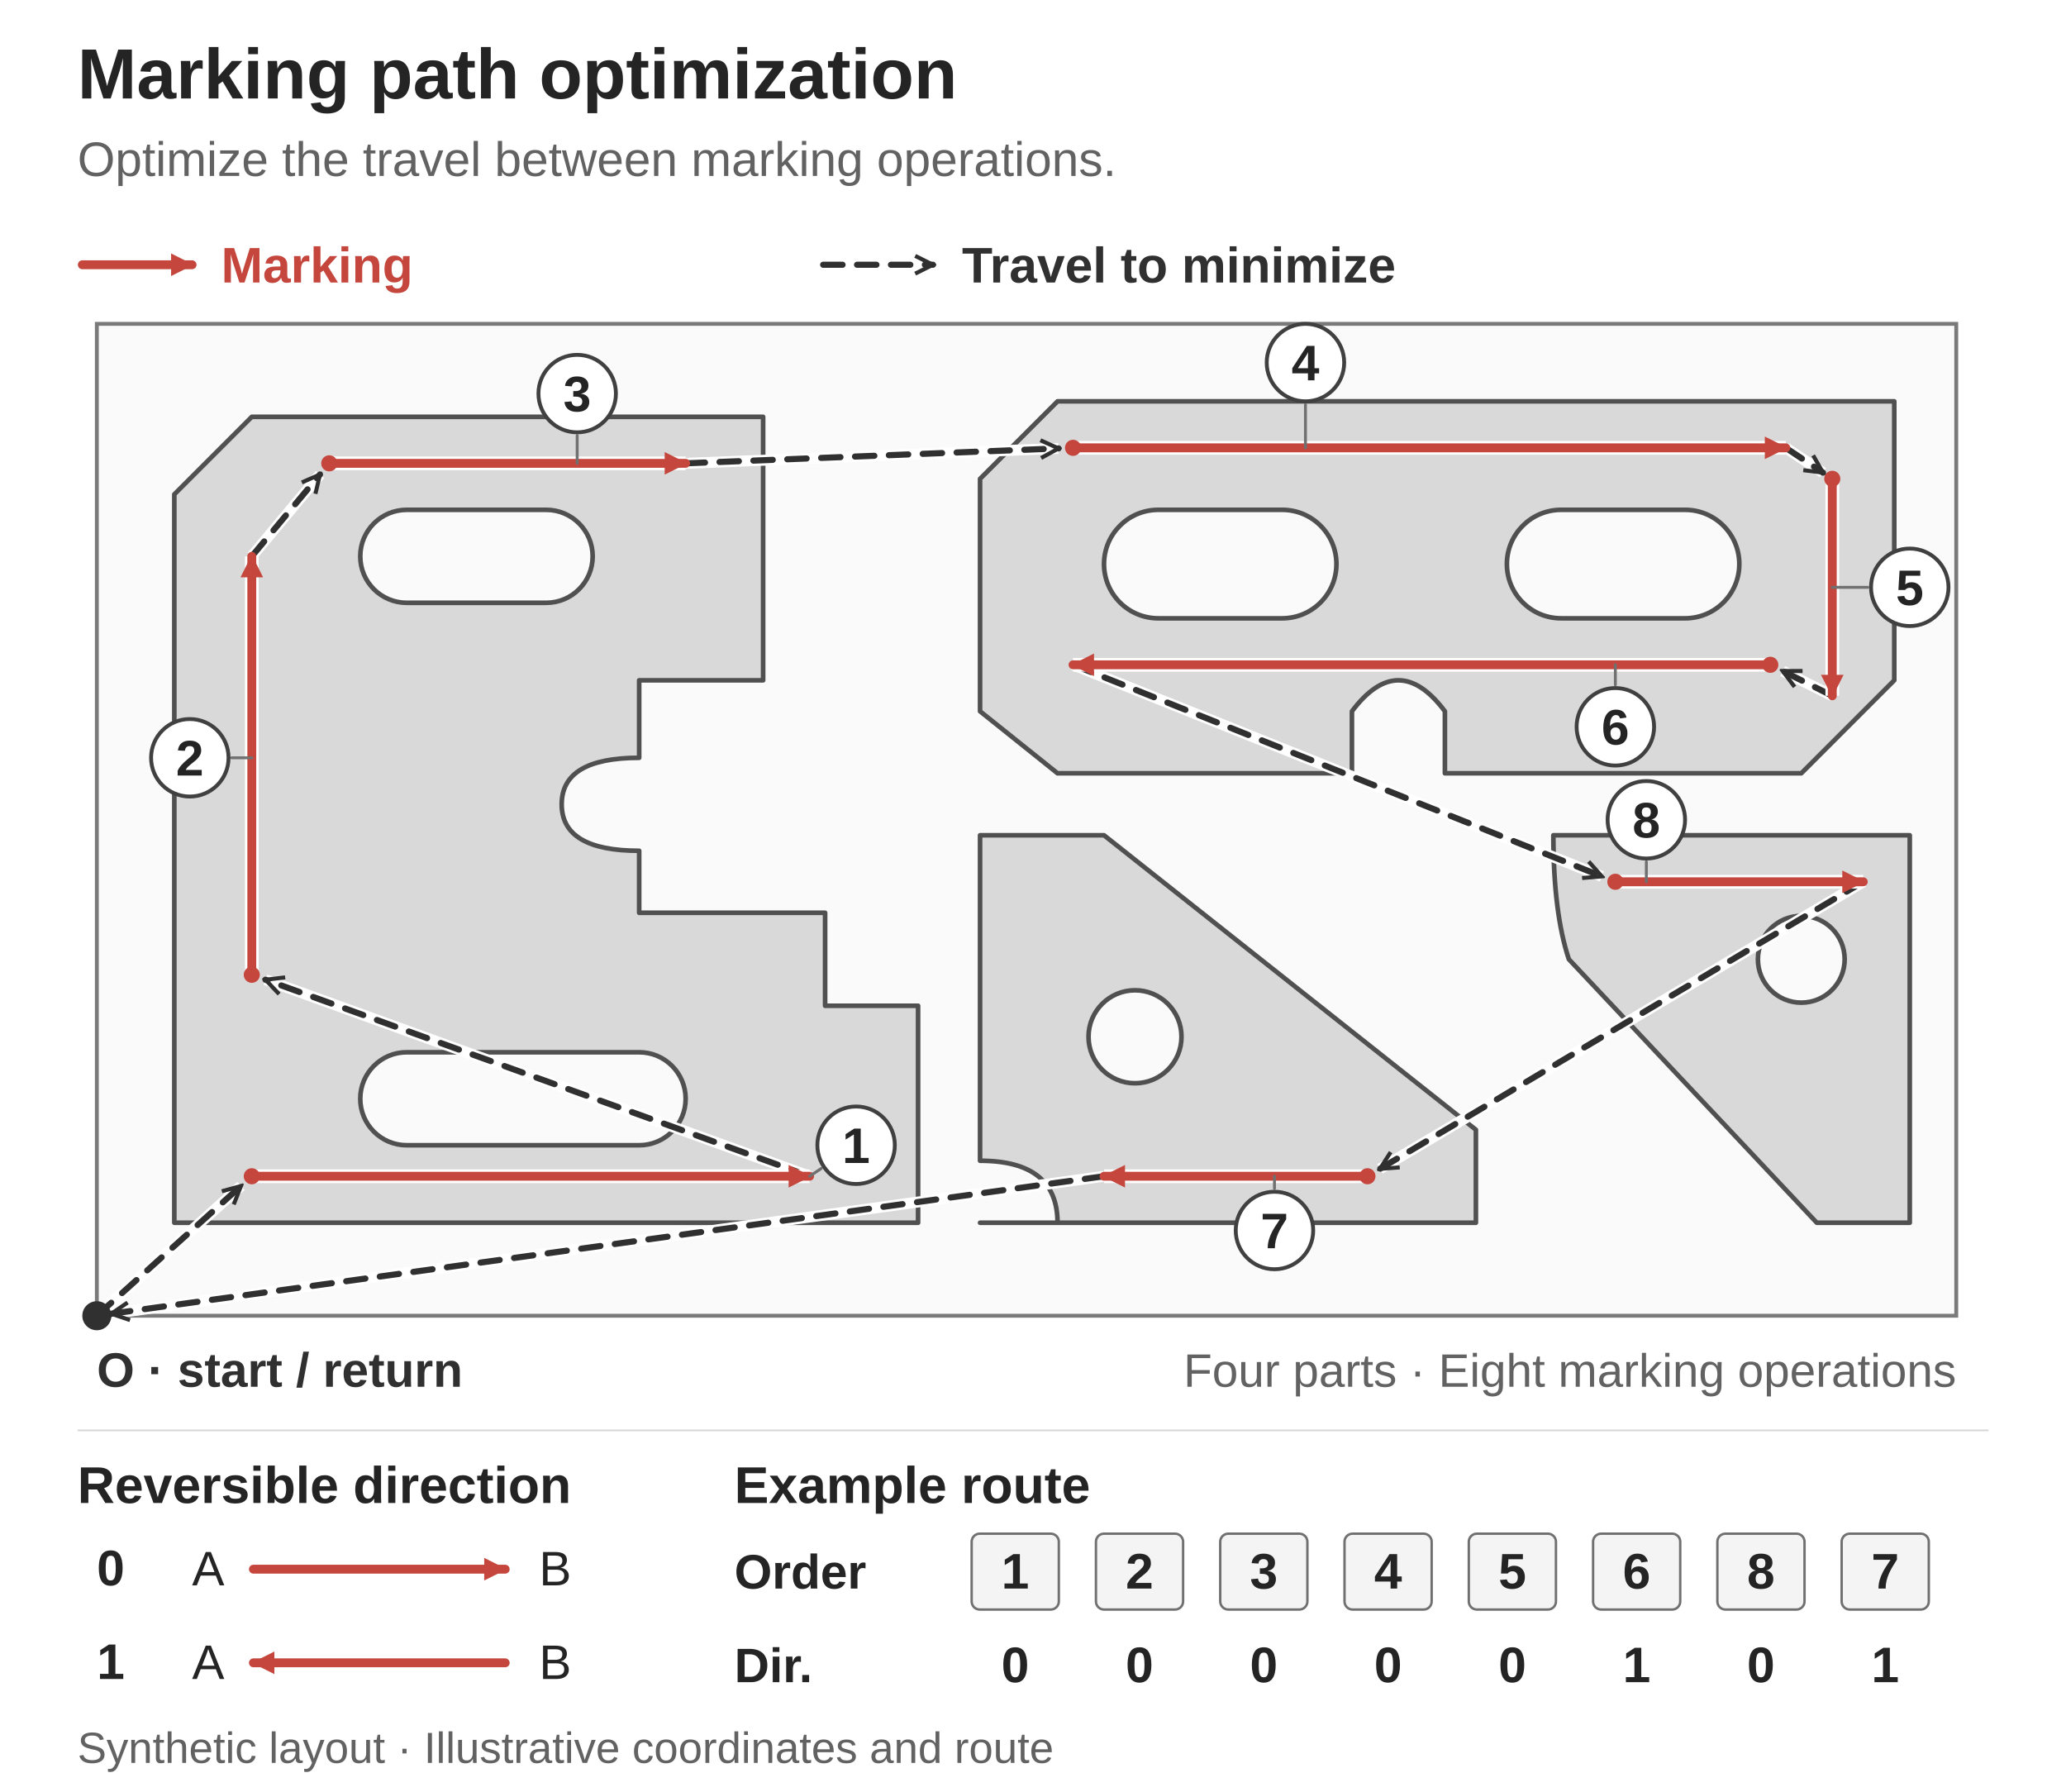
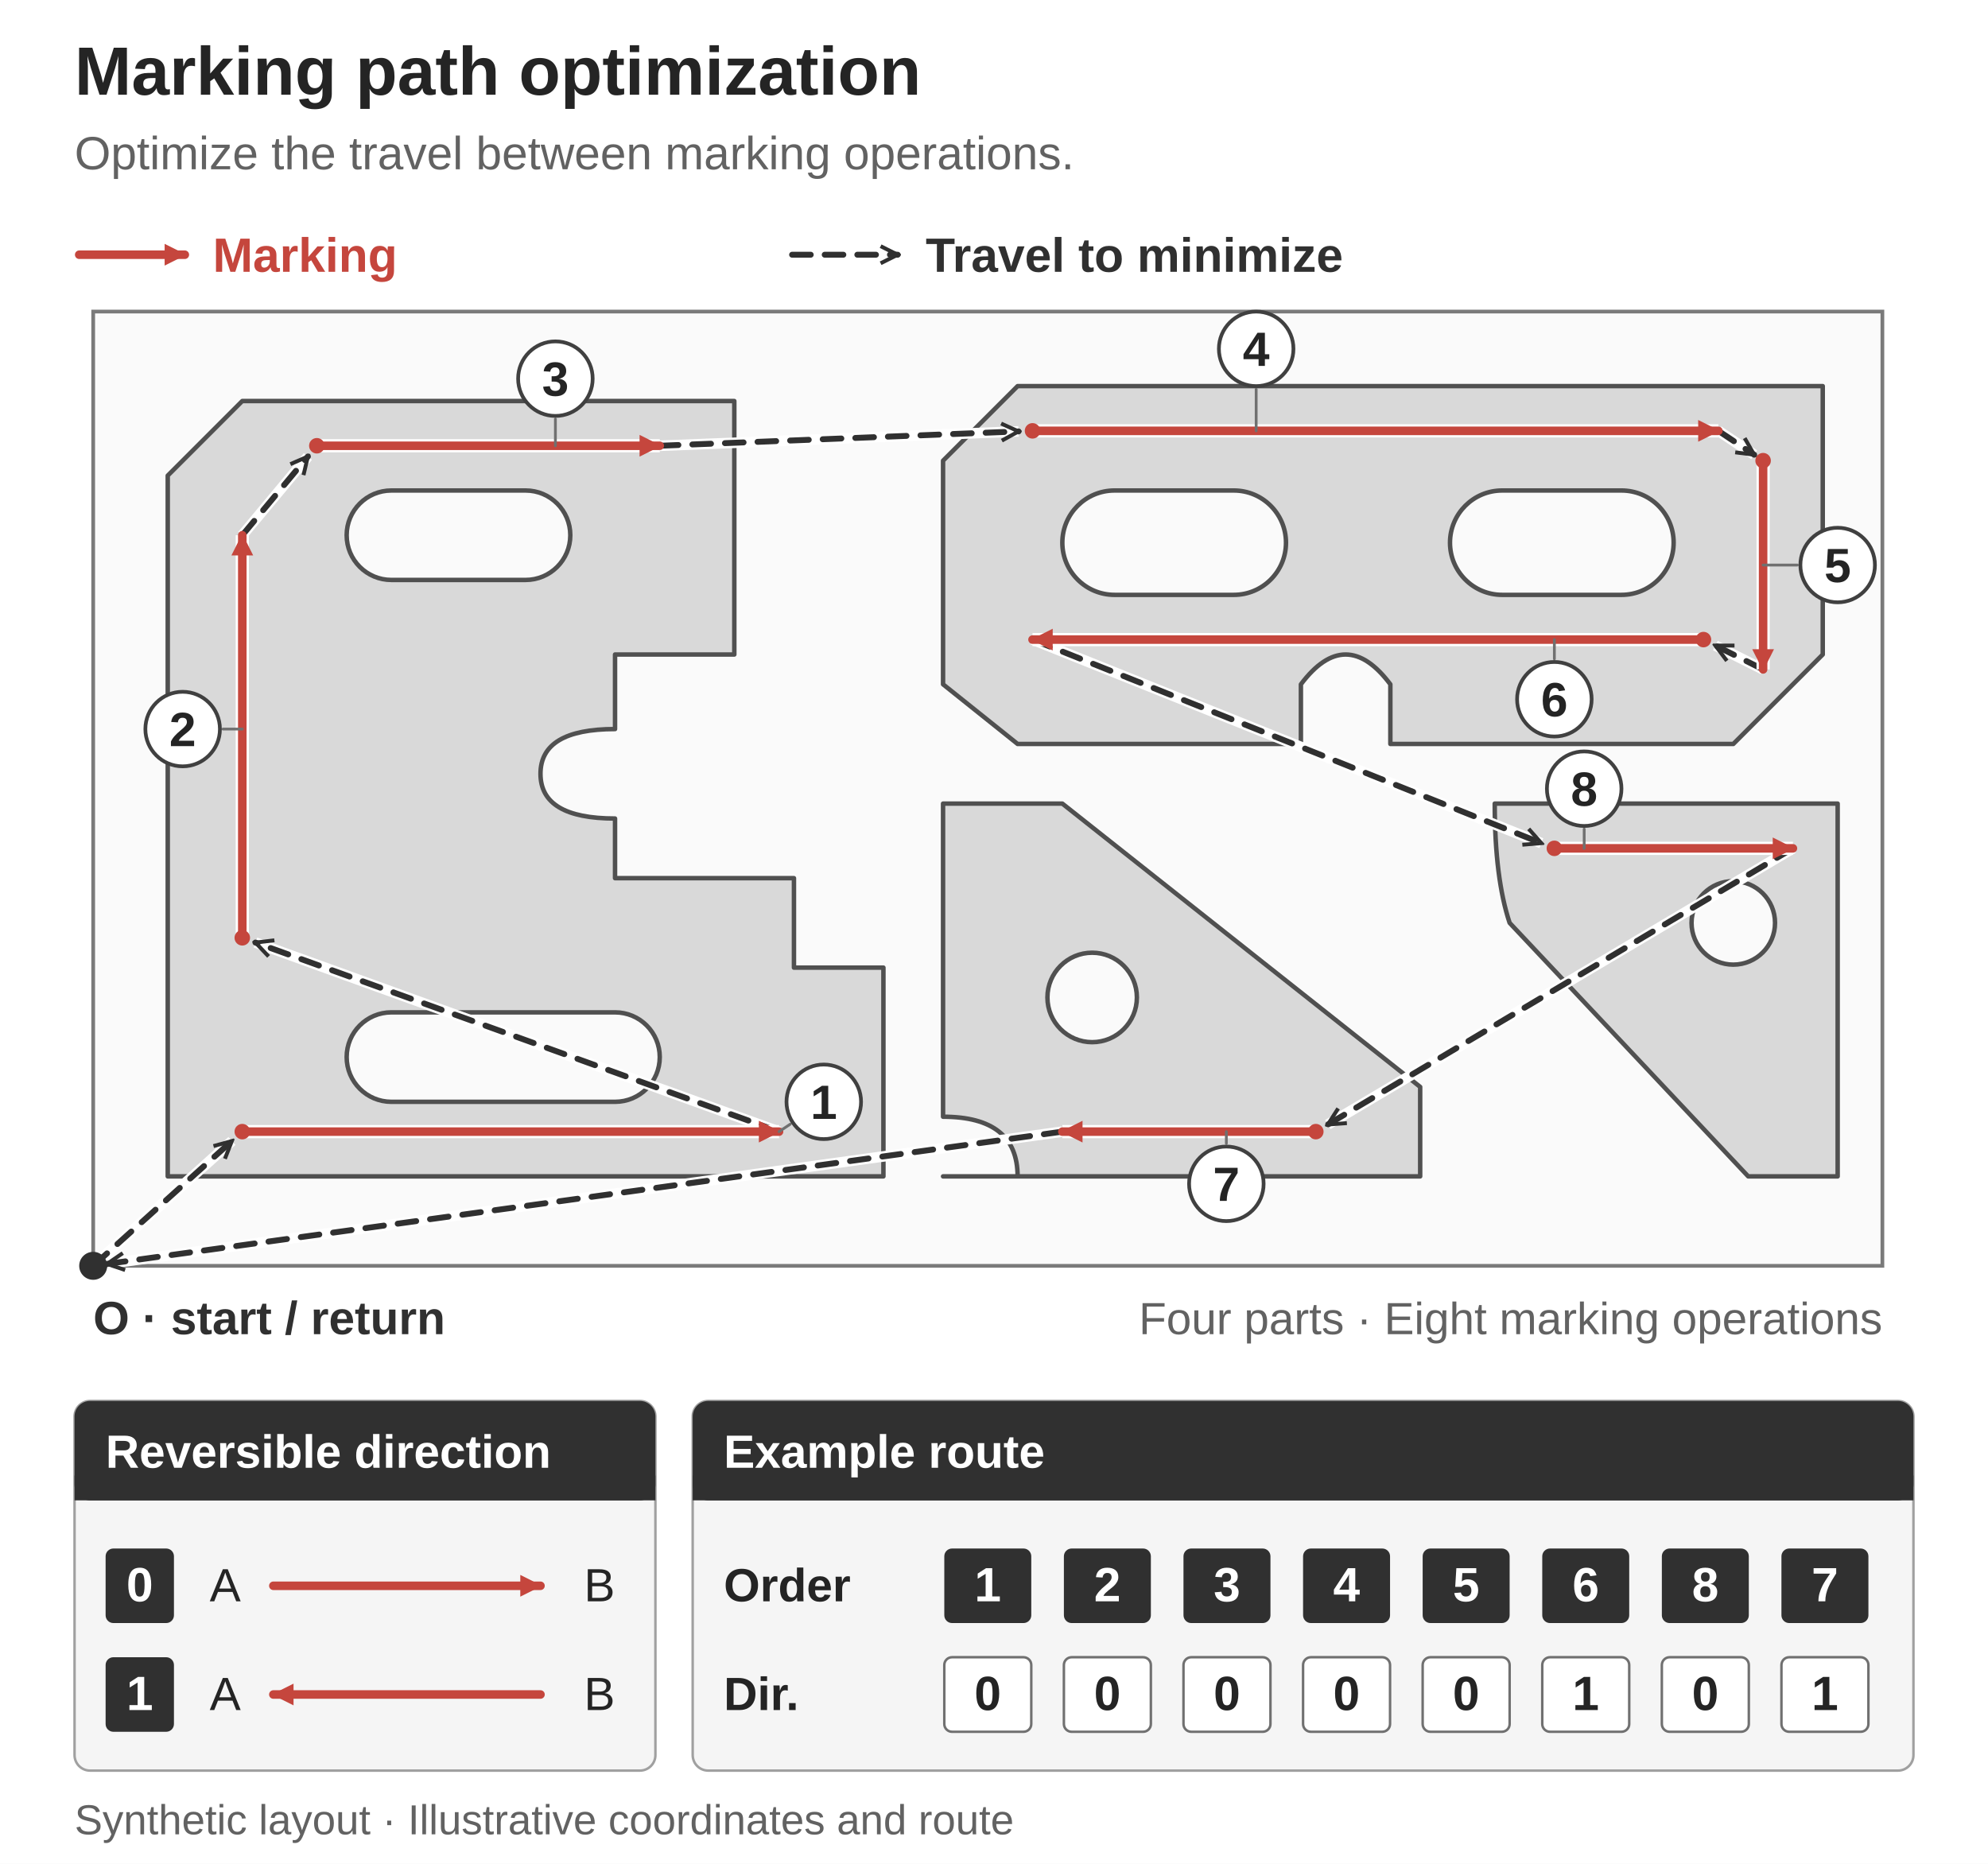
- <svg xmlns="http://www.w3.org/2000/svg" width="1280" height="1110" viewBox="0 0 1280 1110" role="img" aria-labelledby="title desc">
+ <svg xmlns="http://www.w3.org/2000/svg" width="1280" height="1200" viewBox="0 0 1280 1200" role="img" aria-labelledby="title desc">
  <defs>
    <marker id="travel_arrow" markerWidth="15" markerHeight="15" refX="13" refY="7.5" orient="auto" markerUnits="userSpaceOnUse">
      <path d="M2,2 L13,7.5 L2,13" fill="none" stroke="#303030" stroke-width="2.5" />
    </marker>
    <marker id="mark_arrow" markerWidth="16" markerHeight="16" refX="14" refY="8" orient="auto" markerUnits="userSpaceOnUse">
      <path d="M1,1 L15,8 L1,15 Z" fill="#c5463d" />
    </marker>
  </defs>
-   <rect width="1280" height="1110" fill="#fff" />
+   <rect width="1280" height="1200" fill="#fff" />
  <g font-family="Arial, Helvetica, sans-serif">
    <text x="48" y="61" font-size="44" fill="#242424" font-weight="bold" text-anchor="start">Marking path optimization</text>
    <text x="48" y="109" font-size="30" fill="#626262" font-weight="normal" text-anchor="start">Optimize the travel between marking operations.</text>
    <line x1="51.00" y1="164.00" x2="119.00" y2="164.00" stroke="#c5463d" stroke-width="5.5" stroke-linecap="round" marker-end="url(#mark_arrow)" />
    <text x="137" y="175" font-size="31" fill="#c5463d" font-weight="bold" text-anchor="start">Marking</text>
    <line x1="510.00" y1="164.00" x2="578.00" y2="164.00" stroke="#303030" stroke-width="3.8" stroke-linecap="round" marker-end="url(#travel_arrow)" stroke-dasharray="12 9" />
    <text x="596" y="175" font-size="31" fill="#303030" font-weight="bold" text-anchor="start">Travel to minimize</text>
    <rect x="60" y="200.6" width="1152" height="614.4" fill="#fafafa" stroke="#7a7a7a" stroke-width="2.4" />
    <path d="M5,6 L53,6 L53,20 L47,20 L47,26 L35,26 L35,30 Q30,30 30,33 Q30,36 35,36 L35,41 L43,41 L43,58 L10,58 L5,53 Z M20,46 L29,46 A3,3 0 0 1 29,52 L20,52 A3,3 0 0 1 20,46 Z M20,11 L35,11 A3,3 0 0 1 35,17 L20,17 A3,3 0 0 1 20,11 Z" transform="translate(60 815) scale(9.6 -9.6)" fill="#d9d9d9" fill-rule="evenodd" stroke="#505050" stroke-width="0.30" stroke-linejoin="round" />
    <path d="M57,39 L62,35 L81,35 L81,39 Q84,43 87,39 L87,35 L110,35 L116,41 L116,59 L62,59 L57,54 Z M68.5,45 L76.5,45 A3.5,3.5 0 0 1 76.5,52 L68.5,52 A3.5,3.5 0 0 1 68.5,45 Z M94.5,45 L102.5,45 A3.5,3.5 0 0 1 102.5,52 L94.5,52 A3.5,3.5 0 0 1 94.5,45 Z" transform="translate(60 815) scale(9.6 -9.6)" fill="#d9d9d9" fill-rule="evenodd" stroke="#505050" stroke-width="0.30" stroke-linejoin="round" />
    <path d="M57,6 L89,6 L89,12 L65,31 L57,31 L57,10 Q62,10 62,6 Z M70,18 A3,3 0 1 0 64,18 A3,3 0 1 0 70,18 Z" transform="translate(60 815) scale(9.6 -9.6)" fill="#d9d9d9" fill-rule="evenodd" stroke="#505050" stroke-width="0.30" stroke-linejoin="round" />
    <path d="M94,31 L117,31 L117,6 L111,6 L95,23 Q94,26 94,31 Z M112.8,23 A2.8,2.8 0 1 0 107.2,23 A2.8,2.8 0 1 0 112.8,23 Z" transform="translate(60 815) scale(9.6 -9.6)" fill="#d9d9d9" fill-rule="evenodd" stroke="#505050" stroke-width="0.30" stroke-linejoin="round" />
    <line x1="60.00" y1="815.00" x2="149.31" y2="734.62" stroke="#fff" stroke-width="6.8" />
    <line x1="60.00" y1="815.00" x2="149.31" y2="734.62" stroke="#303030" stroke-width="3.8" stroke-linecap="round" marker-end="url(#travel_arrow)" stroke-dasharray="12 9" data-travel-leg="0" />
    <line x1="501.60" y1="728.60" x2="164.46" y2="606.86" stroke="#fff" stroke-width="6.8" />
    <line x1="501.60" y1="728.60" x2="164.46" y2="606.86" stroke="#303030" stroke-width="3.8" stroke-linecap="round" marker-end="url(#travel_arrow)" stroke-dasharray="12 9" data-travel-leg="1" />
    <line x1="156.00" y1="344.60" x2="198.24" y2="293.91" stroke="#fff" stroke-width="6.8" />
    <line x1="156.00" y1="344.60" x2="198.24" y2="293.91" stroke="#303030" stroke-width="3.8" stroke-linecap="round" marker-end="url(#travel_arrow)" stroke-dasharray="12 9" data-travel-leg="2" />
    <line x1="424.80" y1="287.00" x2="655.81" y2="277.76" stroke="#fff" stroke-width="6.8" />
    <line x1="424.80" y1="287.00" x2="655.81" y2="277.76" stroke="#303030" stroke-width="3.8" stroke-linecap="round" marker-end="url(#travel_arrow)" stroke-dasharray="12 9" data-travel-leg="3" />
    <line x1="1106.40" y1="277.40" x2="1129.44" y2="292.76" stroke="#fff" stroke-width="6.8" />
    <line x1="1106.40" y1="277.40" x2="1129.44" y2="292.76" stroke="#303030" stroke-width="3.8" stroke-linecap="round" marker-end="url(#travel_arrow)" stroke-dasharray="12 9" data-travel-leg="4" />
    <line x1="1135.20" y1="431.00" x2="1104.48" y2="415.64" stroke="#fff" stroke-width="6.8" />
    <line x1="1135.20" y1="431.00" x2="1104.48" y2="415.64" stroke="#303030" stroke-width="3.8" stroke-linecap="round" marker-end="url(#travel_arrow)" stroke-dasharray="12 9" data-travel-leg="5" />
    <line x1="664.80" y1="411.80" x2="992.44" y2="542.86" stroke="#fff" stroke-width="6.8" />
    <line x1="664.80" y1="411.80" x2="992.44" y2="542.86" stroke="#303030" stroke-width="3.8" stroke-linecap="round" marker-end="url(#travel_arrow)" stroke-dasharray="12 9" data-travel-leg="6" />
    <line x1="1154.40" y1="546.20" x2="854.94" y2="724.01" stroke="#fff" stroke-width="6.8" />
    <line x1="1154.40" y1="546.20" x2="854.94" y2="724.01" stroke="#303030" stroke-width="3.8" stroke-linecap="round" marker-end="url(#travel_arrow)" stroke-dasharray="12 9" data-travel-leg="7" />
    <line x1="684.00" y1="728.60" x2="68.91" y2="813.77" stroke="#fff" stroke-width="6.8" />
    <line x1="684.00" y1="728.60" x2="68.91" y2="813.77" stroke="#303030" stroke-width="3.8" stroke-linecap="round" marker-end="url(#travel_arrow)" stroke-dasharray="12 9" data-travel-leg="8" />
    <line x1="156.00" y1="728.60" x2="501.60" y2="728.60" stroke="#fff" stroke-width="8.5" />
    <line x1="156.00" y1="728.60" x2="501.60" y2="728.60" stroke="#c5463d" stroke-width="5.5" stroke-linecap="round" marker-end="url(#mark_arrow)" data-marking-operation="0" />
    <circle cx="156.0" cy="728.6" r="5" fill="#c5463d" />
    <line x1="508.77" y1="723.82" x2="501.60" y2="728.60" stroke="#707070" stroke-width="1.8" stroke-linecap="round" />
    <circle cx="530.4" cy="709.4" r="24" fill="#fff" stroke="#404040" stroke-width="2.4" />
    <text x="530.4" y="720.4" font-size="31" fill="#242424" font-weight="bold" text-anchor="middle">1</text>
    <line x1="156.00" y1="603.80" x2="156.00" y2="344.60" stroke="#fff" stroke-width="8.5" />
    <line x1="156.00" y1="603.80" x2="156.00" y2="344.60" stroke="#c5463d" stroke-width="5.5" stroke-linecap="round" marker-end="url(#mark_arrow)" data-marking-operation="1" />
    <circle cx="156.0" cy="603.8" r="5" fill="#c5463d" />
    <line x1="143.60" y1="469.40" x2="156.00" y2="469.40" stroke="#707070" stroke-width="1.8" stroke-linecap="round" />
    <circle cx="117.6" cy="469.4" r="24" fill="#fff" stroke="#404040" stroke-width="2.4" />
    <text x="117.6" y="480.4" font-size="31" fill="#242424" font-weight="bold" text-anchor="middle">2</text>
    <line x1="204.00" y1="287.00" x2="424.80" y2="287.00" stroke="#fff" stroke-width="8.5" />
    <line x1="204.00" y1="287.00" x2="424.80" y2="287.00" stroke="#c5463d" stroke-width="5.5" stroke-linecap="round" marker-end="url(#mark_arrow)" data-marking-operation="2" />
    <circle cx="204.0" cy="287.0" r="5" fill="#c5463d" />
    <line x1="357.60" y1="269.80" x2="357.60" y2="287.00" stroke="#707070" stroke-width="1.8" stroke-linecap="round" />
    <circle cx="357.6" cy="243.8" r="24" fill="#fff" stroke="#404040" stroke-width="2.4" />
    <text x="357.6" y="254.8" font-size="31" fill="#242424" font-weight="bold" text-anchor="middle">3</text>
    <line x1="664.80" y1="277.40" x2="1106.40" y2="277.40" stroke="#fff" stroke-width="8.5" />
    <line x1="664.80" y1="277.40" x2="1106.40" y2="277.40" stroke="#c5463d" stroke-width="5.5" stroke-linecap="round" marker-end="url(#mark_arrow)" data-marking-operation="3" />
    <circle cx="664.8" cy="277.4" r="5" fill="#c5463d" />
    <line x1="808.80" y1="250.60" x2="808.80" y2="277.40" stroke="#707070" stroke-width="1.8" stroke-linecap="round" />
    <circle cx="808.8" cy="224.6" r="24" fill="#fff" stroke="#404040" stroke-width="2.4" />
    <text x="808.8" y="235.6" font-size="31" fill="#242424" font-weight="bold" text-anchor="middle">4</text>
    <line x1="1135.20" y1="296.60" x2="1135.20" y2="431.00" stroke="#fff" stroke-width="8.5" />
    <line x1="1135.20" y1="296.60" x2="1135.20" y2="431.00" stroke="#c5463d" stroke-width="5.5" stroke-linecap="round" marker-end="url(#mark_arrow)" data-marking-operation="4" />
    <circle cx="1135.2" cy="296.6" r="5" fill="#c5463d" />
    <line x1="1157.20" y1="363.80" x2="1135.20" y2="363.80" stroke="#707070" stroke-width="1.8" stroke-linecap="round" />
    <circle cx="1183.2" cy="363.8" r="24" fill="#fff" stroke="#404040" stroke-width="2.4" />
    <text x="1183.2" y="374.8" font-size="31" fill="#242424" font-weight="bold" text-anchor="middle">5</text>
    <line x1="1096.80" y1="411.80" x2="664.80" y2="411.80" stroke="#fff" stroke-width="8.5" />
    <line x1="1096.80" y1="411.80" x2="664.80" y2="411.80" stroke="#c5463d" stroke-width="5.5" stroke-linecap="round" marker-end="url(#mark_arrow)" data-marking-operation="5" />
    <circle cx="1096.8" cy="411.8" r="5" fill="#c5463d" />
    <line x1="1000.80" y1="424.20" x2="1000.80" y2="411.80" stroke="#707070" stroke-width="1.8" stroke-linecap="round" />
    <circle cx="1000.8" cy="450.2" r="24" fill="#fff" stroke="#404040" stroke-width="2.4" />
    <text x="1000.8" y="461.2" font-size="31" fill="#242424" font-weight="bold" text-anchor="middle">6</text>
    <line x1="1000.80" y1="546.20" x2="1154.40" y2="546.20" stroke="#fff" stroke-width="8.5" />
    <line x1="1000.80" y1="546.20" x2="1154.40" y2="546.20" stroke="#c5463d" stroke-width="5.5" stroke-linecap="round" marker-end="url(#mark_arrow)" data-marking-operation="7" />
    <circle cx="1000.8" cy="546.2" r="5" fill="#c5463d" />
    <line x1="1020.00" y1="533.80" x2="1020.00" y2="546.20" stroke="#707070" stroke-width="1.8" stroke-linecap="round" />
    <circle cx="1020.0" cy="507.8" r="24" fill="#fff" stroke="#404040" stroke-width="2.4" />
    <text x="1020.0" y="518.8" font-size="31" fill="#242424" font-weight="bold" text-anchor="middle">8</text>
    <line x1="847.20" y1="728.60" x2="684.00" y2="728.60" stroke="#fff" stroke-width="8.5" />
    <line x1="847.20" y1="728.60" x2="684.00" y2="728.60" stroke="#c5463d" stroke-width="5.5" stroke-linecap="round" marker-end="url(#mark_arrow)" data-marking-operation="6" />
    <circle cx="847.2" cy="728.6" r="5" fill="#c5463d" />
    <line x1="789.60" y1="736.20" x2="789.60" y2="728.60" stroke="#707070" stroke-width="1.8" stroke-linecap="round" />
    <circle cx="789.6" cy="762.2" r="24" fill="#fff" stroke="#404040" stroke-width="2.4" />
    <text x="789.6" y="773.2" font-size="31" fill="#242424" font-weight="bold" text-anchor="middle">7</text>
    <circle cx="60.0" cy="815.0" r="9" fill="#303030" />
    <text x="60" y="859" font-size="30" fill="#303030" font-weight="bold" text-anchor="start">O  ·  start / return</text>
    <text x="1212" y="859" font-size="29" fill="#626262" font-weight="normal" text-anchor="end">Four parts · Eight marking operations</text>
-     <line x1="48" y1="886" x2="1232" y2="886" stroke="#d5d5d5" />
-     <text x="48" y="931" font-size="32" fill="#242424" font-weight="bold" text-anchor="start">Reversible direction</text>
-     <text x="60" y="982" font-size="31" fill="#242424" font-weight="bold" text-anchor="start">0</text>
-     <text x="119" y="982" font-size="30" fill="#242424" font-weight="normal" text-anchor="start">A</text>
-     <text x="354" y="982" font-size="30" fill="#242424" font-weight="normal" text-anchor="end">B</text>
-     <line x1="157.00" y1="972.00" x2="313.00" y2="972.00" stroke="#c5463d" stroke-width="5.5" stroke-linecap="round" marker-end="url(#mark_arrow)" />
-     <text x="60" y="1040" font-size="31" fill="#242424" font-weight="bold" text-anchor="start">1</text>
-     <text x="119" y="1040" font-size="30" fill="#242424" font-weight="normal" text-anchor="start">A</text>
-     <text x="354" y="1040" font-size="30" fill="#242424" font-weight="normal" text-anchor="end">B</text>
-     <line x1="313.00" y1="1030.00" x2="157.00" y2="1030.00" stroke="#c5463d" stroke-width="5.5" stroke-linecap="round" marker-end="url(#mark_arrow)" />
-     <text x="455" y="931" font-size="32" fill="#242424" font-weight="bold" text-anchor="start">Example route</text>
-     <text x="455" y="984" font-size="30" fill="#242424" font-weight="bold" text-anchor="start">Order</text>
-     <text x="455" y="1042" font-size="30" fill="#242424" font-weight="bold" text-anchor="start">Dir.</text>
-     <rect x="602" y="950" width="54" height="47" rx="5" fill="#f4f4f4" stroke="#707070" stroke-width="1.5" />
-     <text x="629" y="984" font-size="31" fill="#242424" font-weight="bold" text-anchor="middle">1</text>
-     <text x="629" y="1042" font-size="31" fill="#242424" font-weight="bold" text-anchor="middle">0</text>
-     <rect x="679" y="950" width="54" height="47" rx="5" fill="#f4f4f4" stroke="#707070" stroke-width="1.5" />
-     <text x="706" y="984" font-size="31" fill="#242424" font-weight="bold" text-anchor="middle">2</text>
-     <text x="706" y="1042" font-size="31" fill="#242424" font-weight="bold" text-anchor="middle">0</text>
-     <rect x="756" y="950" width="54" height="47" rx="5" fill="#f4f4f4" stroke="#707070" stroke-width="1.5" />
-     <text x="783" y="984" font-size="31" fill="#242424" font-weight="bold" text-anchor="middle">3</text>
-     <text x="783" y="1042" font-size="31" fill="#242424" font-weight="bold" text-anchor="middle">0</text>
-     <rect x="833" y="950" width="54" height="47" rx="5" fill="#f4f4f4" stroke="#707070" stroke-width="1.5" />
-     <text x="860" y="984" font-size="31" fill="#242424" font-weight="bold" text-anchor="middle">4</text>
-     <text x="860" y="1042" font-size="31" fill="#242424" font-weight="bold" text-anchor="middle">0</text>
-     <rect x="910" y="950" width="54" height="47" rx="5" fill="#f4f4f4" stroke="#707070" stroke-width="1.5" />
-     <text x="937" y="984" font-size="31" fill="#242424" font-weight="bold" text-anchor="middle">5</text>
-     <text x="937" y="1042" font-size="31" fill="#242424" font-weight="bold" text-anchor="middle">0</text>
-     <rect x="987" y="950" width="54" height="47" rx="5" fill="#f4f4f4" stroke="#707070" stroke-width="1.5" />
-     <text x="1014" y="984" font-size="31" fill="#242424" font-weight="bold" text-anchor="middle">6</text>
-     <text x="1014" y="1042" font-size="31" fill="#242424" font-weight="bold" text-anchor="middle">1</text>
-     <rect x="1064" y="950" width="54" height="47" rx="5" fill="#f4f4f4" stroke="#707070" stroke-width="1.5" />
-     <text x="1091" y="984" font-size="31" fill="#242424" font-weight="bold" text-anchor="middle">8</text>
-     <text x="1091" y="1042" font-size="31" fill="#242424" font-weight="bold" text-anchor="middle">0</text>
-     <rect x="1141" y="950" width="54" height="47" rx="5" fill="#f4f4f4" stroke="#707070" stroke-width="1.5" />
-     <text x="1168" y="984" font-size="31" fill="#242424" font-weight="bold" text-anchor="middle">7</text>
-     <text x="1168" y="1042" font-size="31" fill="#242424" font-weight="bold" text-anchor="middle">1</text>
-     <text x="48" y="1092" font-size="27" fill="#626262" font-weight="normal" text-anchor="start">Synthetic layout · Illustrative coordinates and route</text>
+     <rect x="48" y="902" width="374" height="238" rx="10" fill="#f5f5f5" stroke="#a0a0a0" stroke-width="1.6" />
+     <rect x="48" y="902" width="374" height="64" rx="10" fill="#303030" />
+     <rect x="48" y="950" width="374" height="16" fill="#303030" />
+     <text x="68" y="945" font-size="30" fill="#fff" font-weight="bold" text-anchor="start">Reversible direction</text>
+     <rect x="446" y="902" width="786" height="238" rx="10" fill="#f5f5f5" stroke="#a0a0a0" stroke-width="1.6" />
+     <rect x="446" y="902" width="786" height="64" rx="10" fill="#303030" />
+     <rect x="446" y="950" width="786" height="16" fill="#303030" />
+     <text x="466" y="945" font-size="30" fill="#fff" font-weight="bold" text-anchor="start">Example route</text>
+     <rect x="68" y="997" width="44" height="48" rx="5" fill="#303030" />
+     <text x="90" y="1031" font-size="31" fill="#fff" font-weight="bold" text-anchor="middle">0</text>
+     <text x="135" y="1031" font-size="30" fill="#242424" font-weight="normal" text-anchor="start">A</text>
+     <text x="396" y="1031" font-size="30" fill="#242424" font-weight="normal" text-anchor="end">B</text>
+     <line x1="176.00" y1="1021.00" x2="348.00" y2="1021.00" stroke="#c5463d" stroke-width="5.5" stroke-linecap="round" marker-end="url(#mark_arrow)" />
+     <rect x="68" y="1067" width="44" height="48" rx="5" fill="#303030" />
+     <text x="90" y="1101" font-size="31" fill="#fff" font-weight="bold" text-anchor="middle">1</text>
+     <text x="135" y="1101" font-size="30" fill="#242424" font-weight="normal" text-anchor="start">A</text>
+     <text x="396" y="1101" font-size="30" fill="#242424" font-weight="normal" text-anchor="end">B</text>
+     <line x1="348.00" y1="1091.00" x2="176.00" y2="1091.00" stroke="#c5463d" stroke-width="5.5" stroke-linecap="round" marker-end="url(#mark_arrow)" />
+     <text x="466" y="1031" font-size="30" fill="#242424" font-weight="bold" text-anchor="start">Order</text>
+     <text x="466" y="1101" font-size="30" fill="#242424" font-weight="bold" text-anchor="start">Dir.</text>
+     <rect x="608" y="997" width="56" height="48" rx="5" fill="#303030" />
+     <rect x="608" y="1067" width="56" height="48" rx="5" fill="#fff" stroke="#707070" stroke-width="1.6" />
+     <text x="636" y="1031" font-size="31" fill="#fff" font-weight="bold" text-anchor="middle">1</text>
+     <text x="636" y="1101" font-size="31" fill="#242424" font-weight="bold" text-anchor="middle">0</text>
+     <rect x="685" y="997" width="56" height="48" rx="5" fill="#303030" />
+     <rect x="685" y="1067" width="56" height="48" rx="5" fill="#fff" stroke="#707070" stroke-width="1.6" />
+     <text x="713" y="1031" font-size="31" fill="#fff" font-weight="bold" text-anchor="middle">2</text>
+     <text x="713" y="1101" font-size="31" fill="#242424" font-weight="bold" text-anchor="middle">0</text>
+     <rect x="762" y="997" width="56" height="48" rx="5" fill="#303030" />
+     <rect x="762" y="1067" width="56" height="48" rx="5" fill="#fff" stroke="#707070" stroke-width="1.6" />
+     <text x="790" y="1031" font-size="31" fill="#fff" font-weight="bold" text-anchor="middle">3</text>
+     <text x="790" y="1101" font-size="31" fill="#242424" font-weight="bold" text-anchor="middle">0</text>
+     <rect x="839" y="997" width="56" height="48" rx="5" fill="#303030" />
+     <rect x="839" y="1067" width="56" height="48" rx="5" fill="#fff" stroke="#707070" stroke-width="1.6" />
+     <text x="867" y="1031" font-size="31" fill="#fff" font-weight="bold" text-anchor="middle">4</text>
+     <text x="867" y="1101" font-size="31" fill="#242424" font-weight="bold" text-anchor="middle">0</text>
+     <rect x="916" y="997" width="56" height="48" rx="5" fill="#303030" />
+     <rect x="916" y="1067" width="56" height="48" rx="5" fill="#fff" stroke="#707070" stroke-width="1.6" />
+     <text x="944" y="1031" font-size="31" fill="#fff" font-weight="bold" text-anchor="middle">5</text>
+     <text x="944" y="1101" font-size="31" fill="#242424" font-weight="bold" text-anchor="middle">0</text>
+     <rect x="993" y="997" width="56" height="48" rx="5" fill="#303030" />
+     <rect x="993" y="1067" width="56" height="48" rx="5" fill="#fff" stroke="#707070" stroke-width="1.6" />
+     <text x="1021" y="1031" font-size="31" fill="#fff" font-weight="bold" text-anchor="middle">6</text>
+     <text x="1021" y="1101" font-size="31" fill="#242424" font-weight="bold" text-anchor="middle">1</text>
+     <rect x="1070" y="997" width="56" height="48" rx="5" fill="#303030" />
+     <rect x="1070" y="1067" width="56" height="48" rx="5" fill="#fff" stroke="#707070" stroke-width="1.6" />
+     <text x="1098" y="1031" font-size="31" fill="#fff" font-weight="bold" text-anchor="middle">8</text>
+     <text x="1098" y="1101" font-size="31" fill="#242424" font-weight="bold" text-anchor="middle">0</text>
+     <rect x="1147" y="997" width="56" height="48" rx="5" fill="#303030" />
+     <rect x="1147" y="1067" width="56" height="48" rx="5" fill="#fff" stroke="#707070" stroke-width="1.6" />
+     <text x="1175" y="1031" font-size="31" fill="#fff" font-weight="bold" text-anchor="middle">7</text>
+     <text x="1175" y="1101" font-size="31" fill="#242424" font-weight="bold" text-anchor="middle">1</text>
+     <text x="48" y="1181" font-size="27" fill="#626262" font-weight="normal" text-anchor="start">Synthetic layout · Illustrative coordinates and route</text>
  </g>
</svg>
